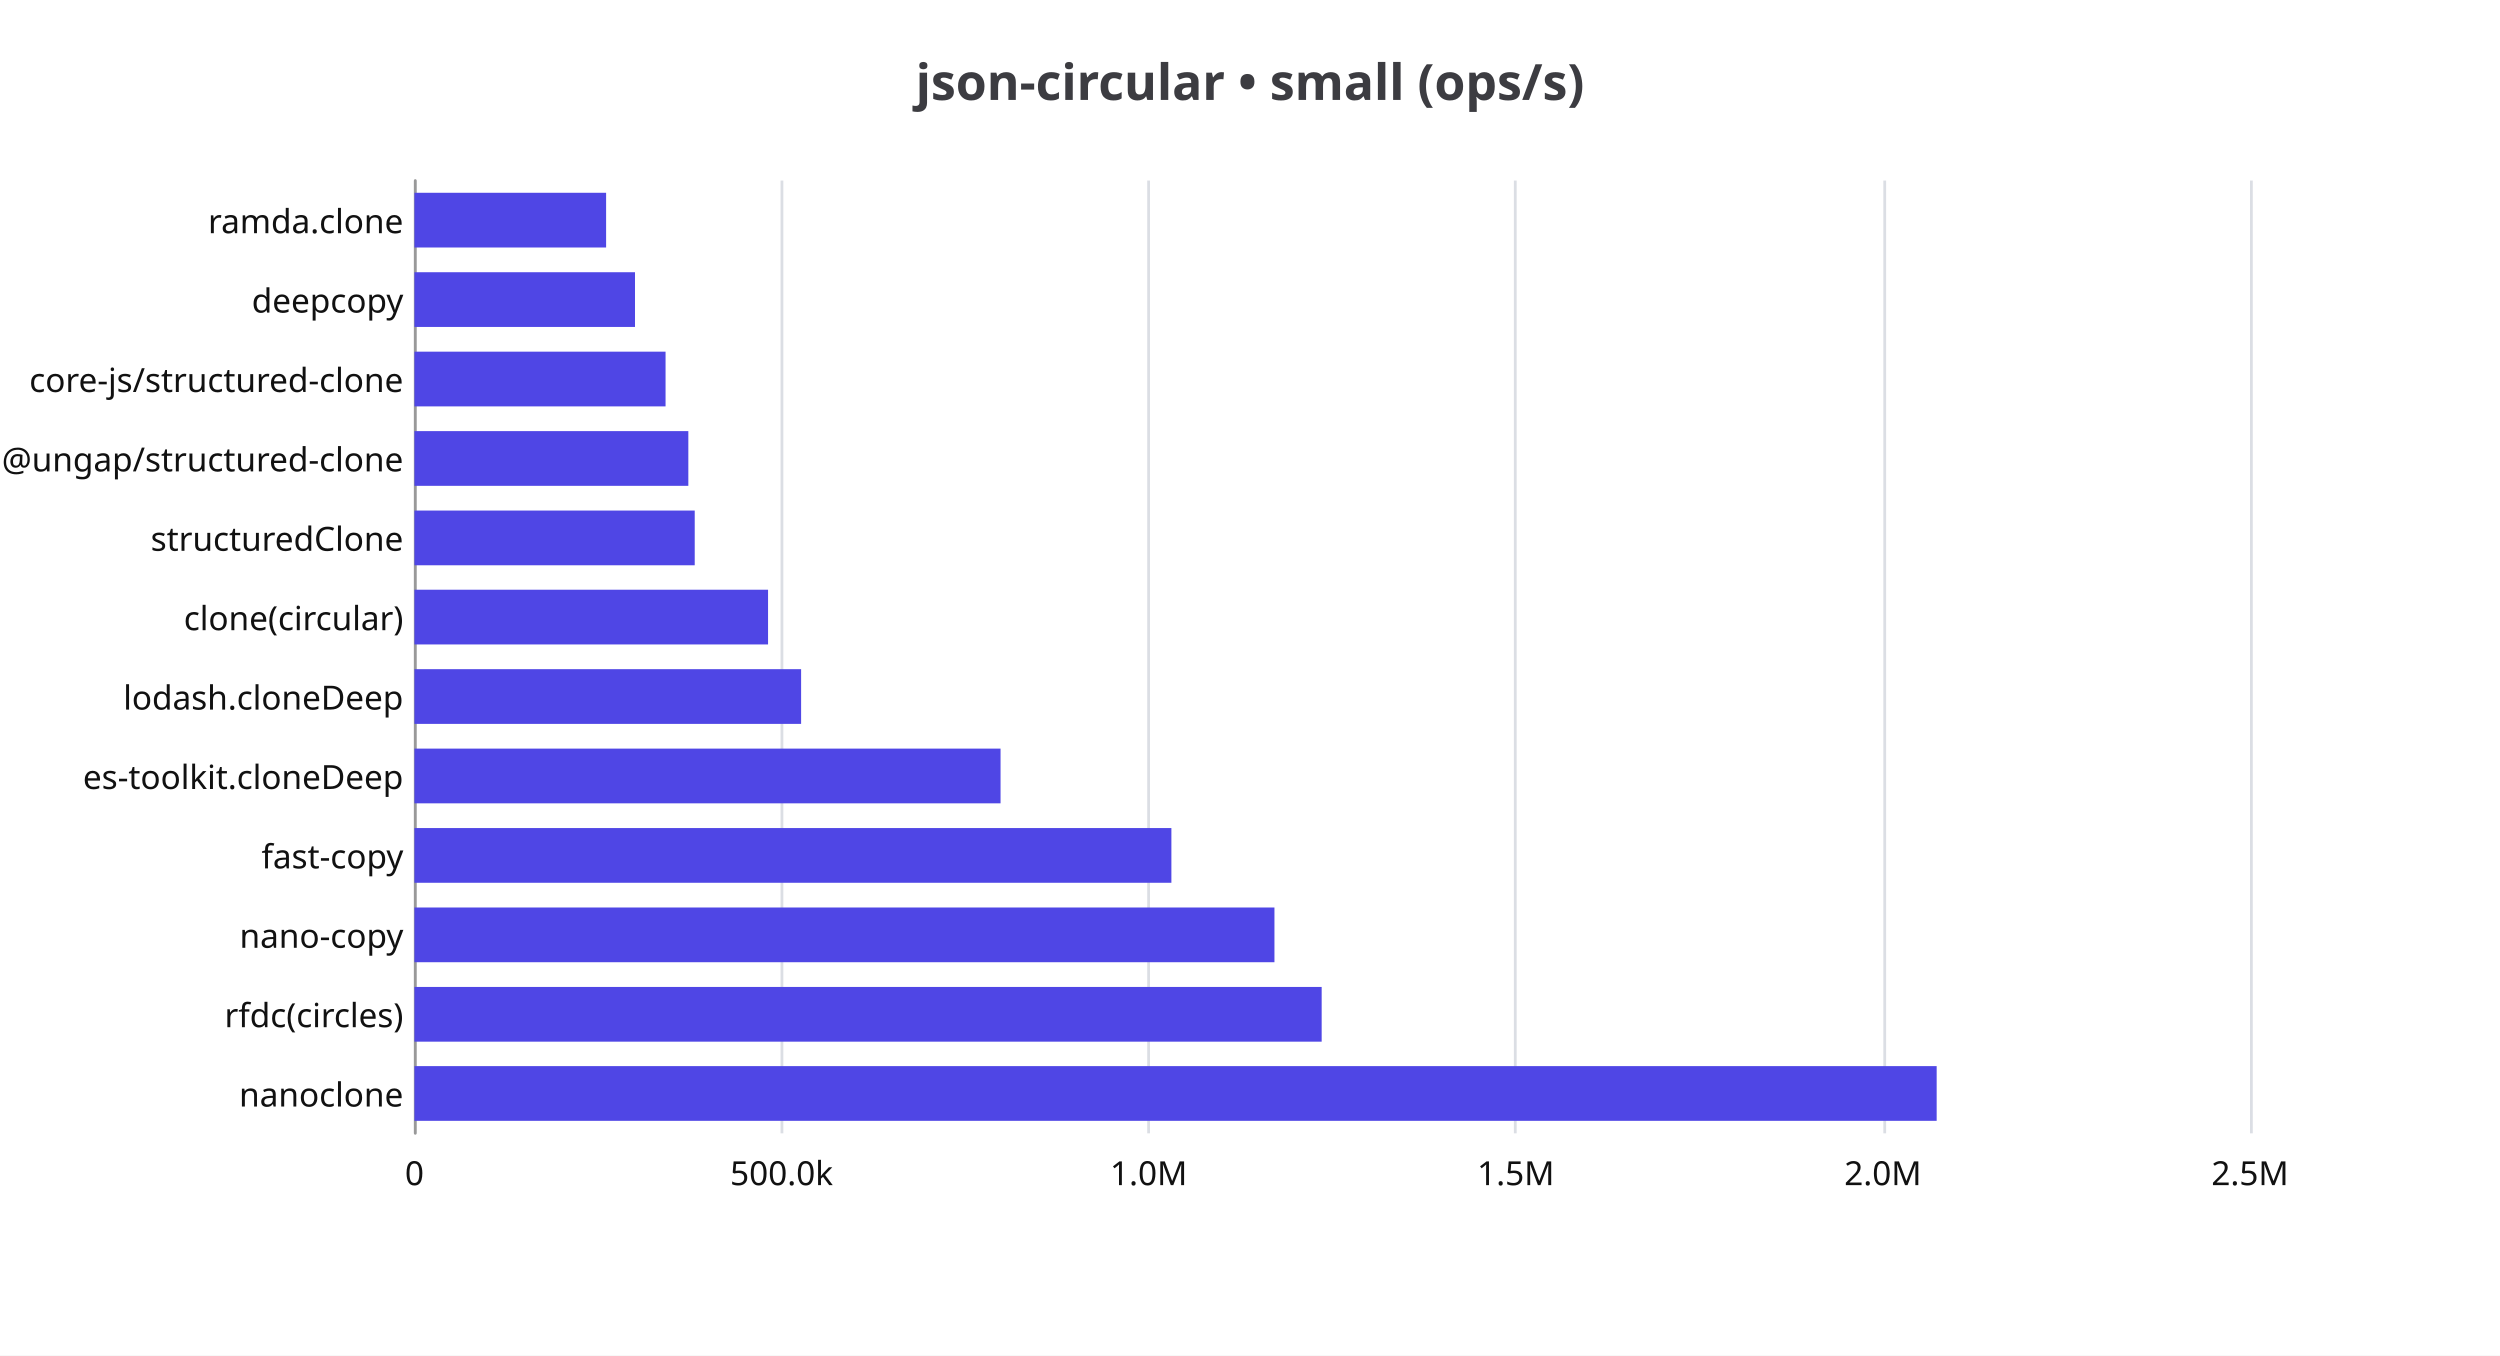
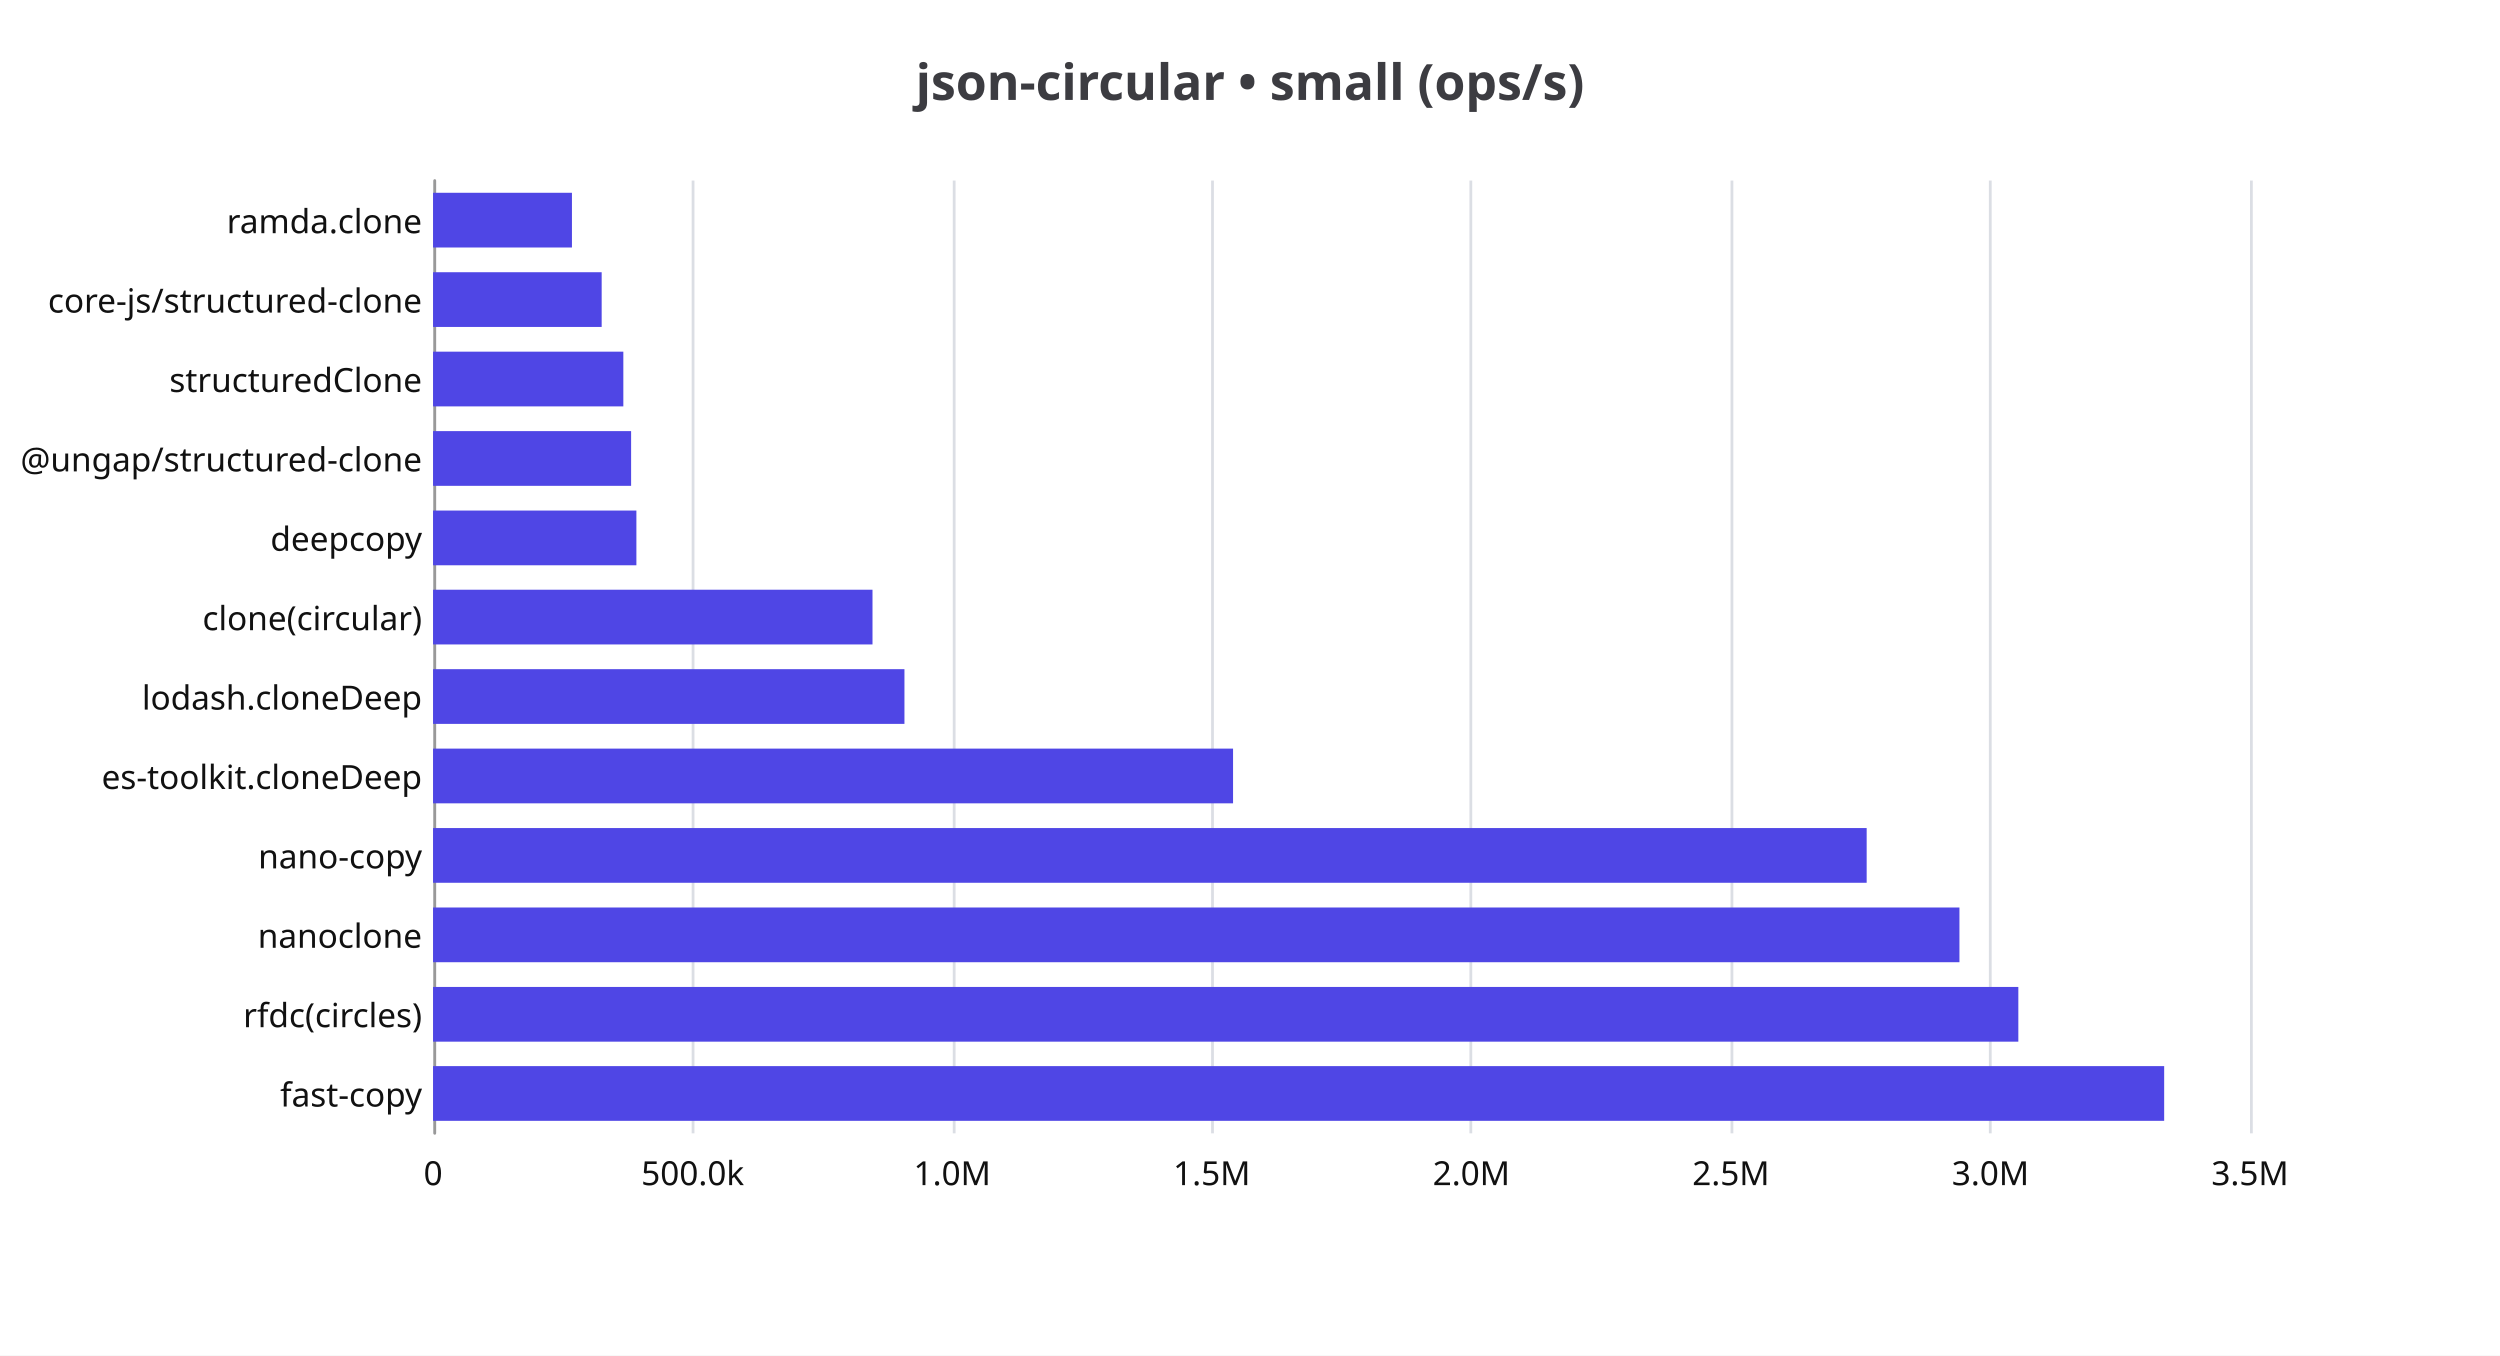
<svg xmlns="http://www.w3.org/2000/svg" width="900" height="488" version="1.1" baseProfile="full" viewBox="0 0 900 488">
  <rect width="900" height="488" x="0" y="0" fill="#ffffff" />
-   <path d="M149.5 65L149.5 408" fill="none" pointer-events="visible" stroke="#dbdee4" class="zr2-cls-4" />
-   <path d="M281.5 65L281.5 408" fill="none" pointer-events="visible" stroke="#dbdee4" class="zr2-cls-4" />
-   <path d="M413.5 65L413.5 408" fill="none" pointer-events="visible" stroke="#dbdee4" class="zr2-cls-4" />
-   <path d="M545.5 65L545.5 408" fill="none" pointer-events="visible" stroke="#dbdee4" class="zr2-cls-4" />
-   <path d="M678.5 65L678.5 408" fill="none" pointer-events="visible" stroke="#dbdee4" class="zr2-cls-4" />
+   <path d="M156.5 65L156.5 408" fill="none" pointer-events="visible" stroke="#dbdee4" class="zr2-cls-4" />
+   <path d="M249.5 65L249.5 408" fill="none" pointer-events="visible" stroke="#dbdee4" class="zr2-cls-4" />
+   <path d="M343.5 65L343.5 408" fill="none" pointer-events="visible" stroke="#dbdee4" class="zr2-cls-4" />
+   <path d="M436.5 65L436.5 408" fill="none" pointer-events="visible" stroke="#dbdee4" class="zr2-cls-4" />
+   <path d="M529.5 65L529.5 408" fill="none" pointer-events="visible" stroke="#dbdee4" class="zr2-cls-4" />
+   <path d="M623.5 65L623.5 408" fill="none" pointer-events="visible" stroke="#dbdee4" class="zr2-cls-4" />
+   <path d="M716.5 65L716.5 408" fill="none" pointer-events="visible" stroke="#dbdee4" class="zr2-cls-4" />
  <path d="M810.5 65L810.5 408" fill="none" pointer-events="visible" stroke="#dbdee4" class="zr2-cls-4" />
-   <path d="M149.5 408L149.5 65" fill="none" pointer-events="visible" stroke="#999" stroke-linecap="round" class="zr2-cls-4" />
-   <text dominant-baseline="central" text-anchor="end" style="font-size:12px;font-family:Microsoft YaHei;" xml:space="preserve" transform="translate(145.2 393.7083)" fill="#111">  nanoclone</text>
-   <text dominant-baseline="central" text-anchor="end" style="font-size:12px;font-family:Microsoft YaHei;" xml:space="preserve" transform="translate(145.2 365.125)" fill="#111">  rfdc(circles)</text>
-   <text dominant-baseline="central" text-anchor="end" style="font-size:12px;font-family:Microsoft YaHei;" xml:space="preserve" transform="translate(145.2 336.5417)" fill="#111">  nano-copy</text>
-   <text dominant-baseline="central" text-anchor="end" style="font-size:12px;font-family:Microsoft YaHei;" xml:space="preserve" transform="translate(145.2 307.9583)" fill="#111">  fast-copy</text>
-   <text dominant-baseline="central" text-anchor="end" style="font-size:12px;font-family:Microsoft YaHei;" xml:space="preserve" transform="translate(145.2 279.375)" fill="#111">  es-toolkit.cloneDeep</text>
-   <text dominant-baseline="central" text-anchor="end" style="font-size:12px;font-family:Microsoft YaHei;" xml:space="preserve" transform="translate(145.2 250.7917)" fill="#111">  lodash.cloneDeep</text>
-   <text dominant-baseline="central" text-anchor="end" style="font-size:12px;font-family:Microsoft YaHei;" xml:space="preserve" transform="translate(145.2 222.2083)" fill="#111">  clone(circular)</text>
-   <text dominant-baseline="central" text-anchor="end" style="font-size:12px;font-family:Microsoft YaHei;" xml:space="preserve" transform="translate(145.2 193.625)" fill="#111">  structuredClone</text>
-   <text dominant-baseline="central" text-anchor="end" style="font-size:12px;font-family:Microsoft YaHei;" xml:space="preserve" transform="translate(145.2 165.0417)" fill="#111">  @ungap/structured-clone</text>
-   <text dominant-baseline="central" text-anchor="end" style="font-size:12px;font-family:Microsoft YaHei;" xml:space="preserve" transform="translate(145.2 136.4583)" fill="#111">  core-js/structured-clone</text>
-   <text dominant-baseline="central" text-anchor="end" style="font-size:12px;font-family:Microsoft YaHei;" xml:space="preserve" transform="translate(145.2 107.875)" fill="#111">  deepcopy</text>
-   <text dominant-baseline="central" text-anchor="end" style="font-size:12px;font-family:Microsoft YaHei;" xml:space="preserve" transform="translate(145.2 79.2917)" fill="#111">  ramda.clone</text>
-   <text dominant-baseline="central" text-anchor="middle" style="font-size:12px;font-family:Microsoft YaHei;" y="6" transform="translate(149.2 416)" fill="#111">0</text>
-   <text dominant-baseline="central" text-anchor="middle" style="font-size:12px;font-family:Microsoft YaHei;" y="6" transform="translate(281.36 416)" fill="#111">500.0k</text>
-   <text dominant-baseline="central" text-anchor="middle" style="font-size:12px;font-family:Microsoft YaHei;" y="6" transform="translate(413.52 416)" fill="#111">1.0M</text>
-   <text dominant-baseline="central" text-anchor="middle" style="font-size:12px;font-family:Microsoft YaHei;" y="6" transform="translate(545.68 416)" fill="#111">1.5M</text>
-   <text dominant-baseline="central" text-anchor="middle" style="font-size:12px;font-family:Microsoft YaHei;" y="6" transform="translate(677.84 416)" fill="#111">2.0M</text>
-   <text dominant-baseline="central" text-anchor="middle" style="font-size:12px;font-family:Microsoft YaHei;" y="6" transform="translate(810 416)" fill="#111">2.5M</text>
-   <path d="M149.2 383.8l548 0l0 19.7l-548 0Z" fill="#4F46E5" ecmeta_series_index="0" ecmeta_data_index="0" ecmeta_ssr_type="chart" class="zr2-cls-5" />
-   <path d="M149.2 355.3l326.6 0l0 19.7l-326.6 0Z" fill="#4F46E5" ecmeta_series_index="0" ecmeta_data_index="1" ecmeta_ssr_type="chart" class="zr2-cls-5" />
-   <path d="M149.2 326.7l309.6 0l0 19.7l-309.6 0Z" fill="#4F46E5" ecmeta_series_index="0" ecmeta_data_index="2" ecmeta_ssr_type="chart" class="zr2-cls-5" />
-   <path d="M149.2 298.1l272.5 0l0 19.7l-272.5 0Z" fill="#4F46E5" ecmeta_series_index="0" ecmeta_data_index="3" ecmeta_ssr_type="chart" class="zr2-cls-5" />
-   <path d="M149.2 269.5l211 0l0 19.7l-211 0Z" fill="#4F46E5" ecmeta_series_index="0" ecmeta_data_index="4" ecmeta_ssr_type="chart" class="zr2-cls-5" />
-   <path d="M149.2 240.9l139.2 0l0 19.7l-139.2 0Z" fill="#4F46E5" ecmeta_series_index="0" ecmeta_data_index="5" ecmeta_ssr_type="chart" class="zr2-cls-5" />
-   <path d="M149.2 212.3l127.3 0l0 19.7l-127.3 0Z" fill="#4F46E5" ecmeta_series_index="0" ecmeta_data_index="6" ecmeta_ssr_type="chart" class="zr2-cls-5" />
-   <path d="M149.2 183.8l100.9 0l0 19.7l-100.9 0Z" fill="#4F46E5" ecmeta_series_index="0" ecmeta_data_index="7" ecmeta_ssr_type="chart" class="zr2-cls-5" />
-   <path d="M149.2 155.2l98.6 0l0 19.7l-98.6 0Z" fill="#4F46E5" ecmeta_series_index="0" ecmeta_data_index="8" ecmeta_ssr_type="chart" class="zr2-cls-5" />
-   <path d="M149.2 126.6l90.4 0l0 19.7l-90.4 0Z" fill="#4F46E5" ecmeta_series_index="0" ecmeta_data_index="9" ecmeta_ssr_type="chart" class="zr2-cls-5" />
-   <path d="M149.2 98l79.4 0l0 19.7l-79.4 0Z" fill="#4F46E5" ecmeta_series_index="0" ecmeta_data_index="10" ecmeta_ssr_type="chart" class="zr2-cls-5" />
-   <path d="M149.2 69.4l69 0l0 19.7l-69 0Z" fill="#4F46E5" ecmeta_series_index="0" ecmeta_data_index="11" ecmeta_ssr_type="chart" class="zr2-cls-5" />
+   <path d="M156.5 408L156.5 65" fill="none" pointer-events="visible" stroke="#999" stroke-linecap="round" class="zr2-cls-4" />
+   <text dominant-baseline="central" text-anchor="end" style="font-size:12px;font-family:Microsoft YaHei;" xml:space="preserve" transform="translate(151.92 393.7083)" fill="#111">    fast-copy</text>
+   <text dominant-baseline="central" text-anchor="end" style="font-size:12px;font-family:Microsoft YaHei;" xml:space="preserve" transform="translate(151.92 365.125)" fill="#111">    rfdc(circles)</text>
+   <text dominant-baseline="central" text-anchor="end" style="font-size:12px;font-family:Microsoft YaHei;" xml:space="preserve" transform="translate(151.92 336.5417)" fill="#111">    nanoclone</text>
+   <text dominant-baseline="central" text-anchor="end" style="font-size:12px;font-family:Microsoft YaHei;" xml:space="preserve" transform="translate(151.92 307.9583)" fill="#111">    nano-copy</text>
+   <text dominant-baseline="central" text-anchor="end" style="font-size:12px;font-family:Microsoft YaHei;" xml:space="preserve" transform="translate(151.92 279.375)" fill="#111">    es-toolkit.cloneDeep</text>
+   <text dominant-baseline="central" text-anchor="end" style="font-size:12px;font-family:Microsoft YaHei;" xml:space="preserve" transform="translate(151.92 250.7917)" fill="#111">    lodash.cloneDeep</text>
+   <text dominant-baseline="central" text-anchor="end" style="font-size:12px;font-family:Microsoft YaHei;" xml:space="preserve" transform="translate(151.92 222.2083)" fill="#111">    clone(circular)</text>
+   <text dominant-baseline="central" text-anchor="end" style="font-size:12px;font-family:Microsoft YaHei;" xml:space="preserve" transform="translate(151.92 193.625)" fill="#111">    deepcopy</text>
+   <text dominant-baseline="central" text-anchor="end" style="font-size:12px;font-family:Microsoft YaHei;" xml:space="preserve" transform="translate(151.92 165.0417)" fill="#111">    @ungap/structured-clone</text>
+   <text dominant-baseline="central" text-anchor="end" style="font-size:12px;font-family:Microsoft YaHei;" xml:space="preserve" transform="translate(151.92 136.4583)" fill="#111">    structuredClone</text>
+   <text dominant-baseline="central" text-anchor="end" style="font-size:12px;font-family:Microsoft YaHei;" xml:space="preserve" transform="translate(151.92 107.875)" fill="#111">    core-js/structured-clone</text>
+   <text dominant-baseline="central" text-anchor="end" style="font-size:12px;font-family:Microsoft YaHei;" xml:space="preserve" transform="translate(151.92 79.2917)" fill="#111">    ramda.clone</text>
+   <text dominant-baseline="central" text-anchor="middle" style="font-size:12px;font-family:Microsoft YaHei;" y="6" transform="translate(155.92 416)" fill="#111">0</text>
+   <text dominant-baseline="central" text-anchor="middle" style="font-size:12px;font-family:Microsoft YaHei;" y="6" transform="translate(249.36 416)" fill="#111">500.0k</text>
+   <text dominant-baseline="central" text-anchor="middle" style="font-size:12px;font-family:Microsoft YaHei;" y="6" transform="translate(342.8 416)" fill="#111">1.0M</text>
+   <text dominant-baseline="central" text-anchor="middle" style="font-size:12px;font-family:Microsoft YaHei;" y="6" transform="translate(436.24 416)" fill="#111">1.5M</text>
+   <text dominant-baseline="central" text-anchor="middle" style="font-size:12px;font-family:Microsoft YaHei;" y="6" transform="translate(529.68 416)" fill="#111">2.0M</text>
+   <text dominant-baseline="central" text-anchor="middle" style="font-size:12px;font-family:Microsoft YaHei;" y="6" transform="translate(623.12 416)" fill="#111">2.5M</text>
+   <text dominant-baseline="central" text-anchor="middle" style="font-size:12px;font-family:Microsoft YaHei;" y="6" transform="translate(716.56 416)" fill="#111">3.0M</text>
+   <text dominant-baseline="central" text-anchor="middle" style="font-size:12px;font-family:Microsoft YaHei;" y="6" transform="translate(810 416)" fill="#111">3.5M</text>
+   <path d="M155.9 383.8l623.2 0l0 19.7l-623.2 0Z" fill="#4F46E5" ecmeta_series_index="0" ecmeta_data_index="0" ecmeta_ssr_type="chart" class="zr2-cls-5" />
+   <path d="M155.9 355.3l570.7 0l0 19.7l-570.7 0Z" fill="#4F46E5" ecmeta_series_index="0" ecmeta_data_index="1" ecmeta_ssr_type="chart" class="zr2-cls-5" />
+   <path d="M155.9 326.7l549.5 0l0 19.7l-549.5 0Z" fill="#4F46E5" ecmeta_series_index="0" ecmeta_data_index="2" ecmeta_ssr_type="chart" class="zr2-cls-5" />
+   <path d="M155.9 298.1l516.1 0l0 19.7l-516.1 0Z" fill="#4F46E5" ecmeta_series_index="0" ecmeta_data_index="3" ecmeta_ssr_type="chart" class="zr2-cls-5" />
+   <path d="M155.9 269.5l288 0l0 19.7l-288 0Z" fill="#4F46E5" ecmeta_series_index="0" ecmeta_data_index="4" ecmeta_ssr_type="chart" class="zr2-cls-5" />
+   <path d="M155.9 240.9l169.7 0l0 19.7l-169.7 0Z" fill="#4F46E5" ecmeta_series_index="0" ecmeta_data_index="5" ecmeta_ssr_type="chart" class="zr2-cls-5" />
+   <path d="M155.9 212.3l158.2 0l0 19.7l-158.2 0Z" fill="#4F46E5" ecmeta_series_index="0" ecmeta_data_index="6" ecmeta_ssr_type="chart" class="zr2-cls-5" />
+   <path d="M155.9 183.8l73.2 0l0 19.7l-73.2 0Z" fill="#4F46E5" ecmeta_series_index="0" ecmeta_data_index="7" ecmeta_ssr_type="chart" class="zr2-cls-5" />
+   <path d="M155.9 155.2l71.3 0l0 19.7l-71.3 0Z" fill="#4F46E5" ecmeta_series_index="0" ecmeta_data_index="8" ecmeta_ssr_type="chart" class="zr2-cls-5" />
+   <path d="M155.9 126.6l68.5 0l0 19.7l-68.5 0Z" fill="#4F46E5" ecmeta_series_index="0" ecmeta_data_index="9" ecmeta_ssr_type="chart" class="zr2-cls-5" />
+   <path d="M155.9 98l60.7 0l0 19.7l-60.7 0Z" fill="#4F46E5" ecmeta_series_index="0" ecmeta_data_index="10" ecmeta_ssr_type="chart" class="zr2-cls-5" />
+   <path d="M155.9 69.4l50 0l0 19.7l-50 0Z" fill="#4F46E5" ecmeta_series_index="0" ecmeta_data_index="11" ecmeta_ssr_type="chart" class="zr2-cls-5" />
  <path d="M-118.6 -5l237.2 0l0 28l-237.2 0Z" transform="translate(450 20)" fill="rgb(0,0,0)" fill-opacity="0" stroke="#3c3c41" stroke-width="0" class="zr2-cls-4" />
  <text dominant-baseline="central" text-anchor="middle" style="font-size:18px;font-family:Microsoft YaHei;font-weight:bold;" xml:space="preserve" y="9" transform="translate(450 20)" fill="#3c3c41">json-circular • small (ops/s)</text>
  <style>
.zr2-cls-4:hover {
pointer-events:none;
}
.zr2-cls-5:hover {
cursor:pointer;
fill:rgba(86,77,251,1);
}



</style>
</svg>
